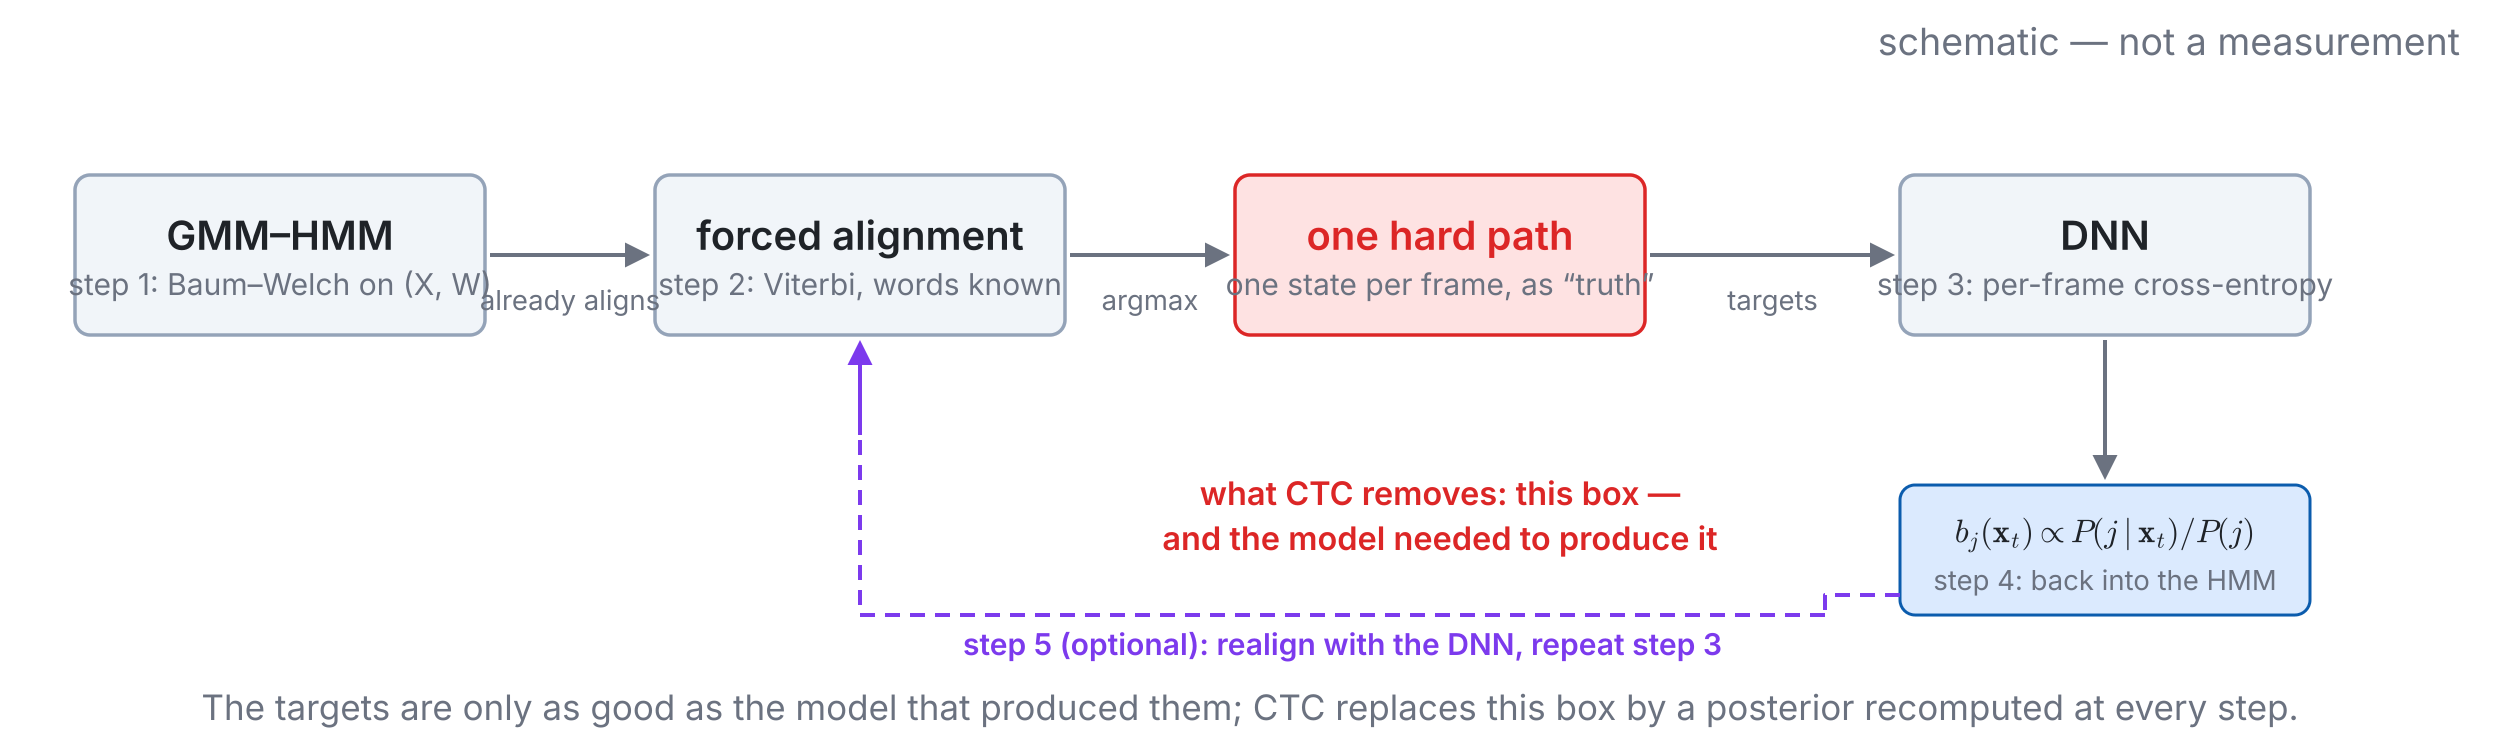
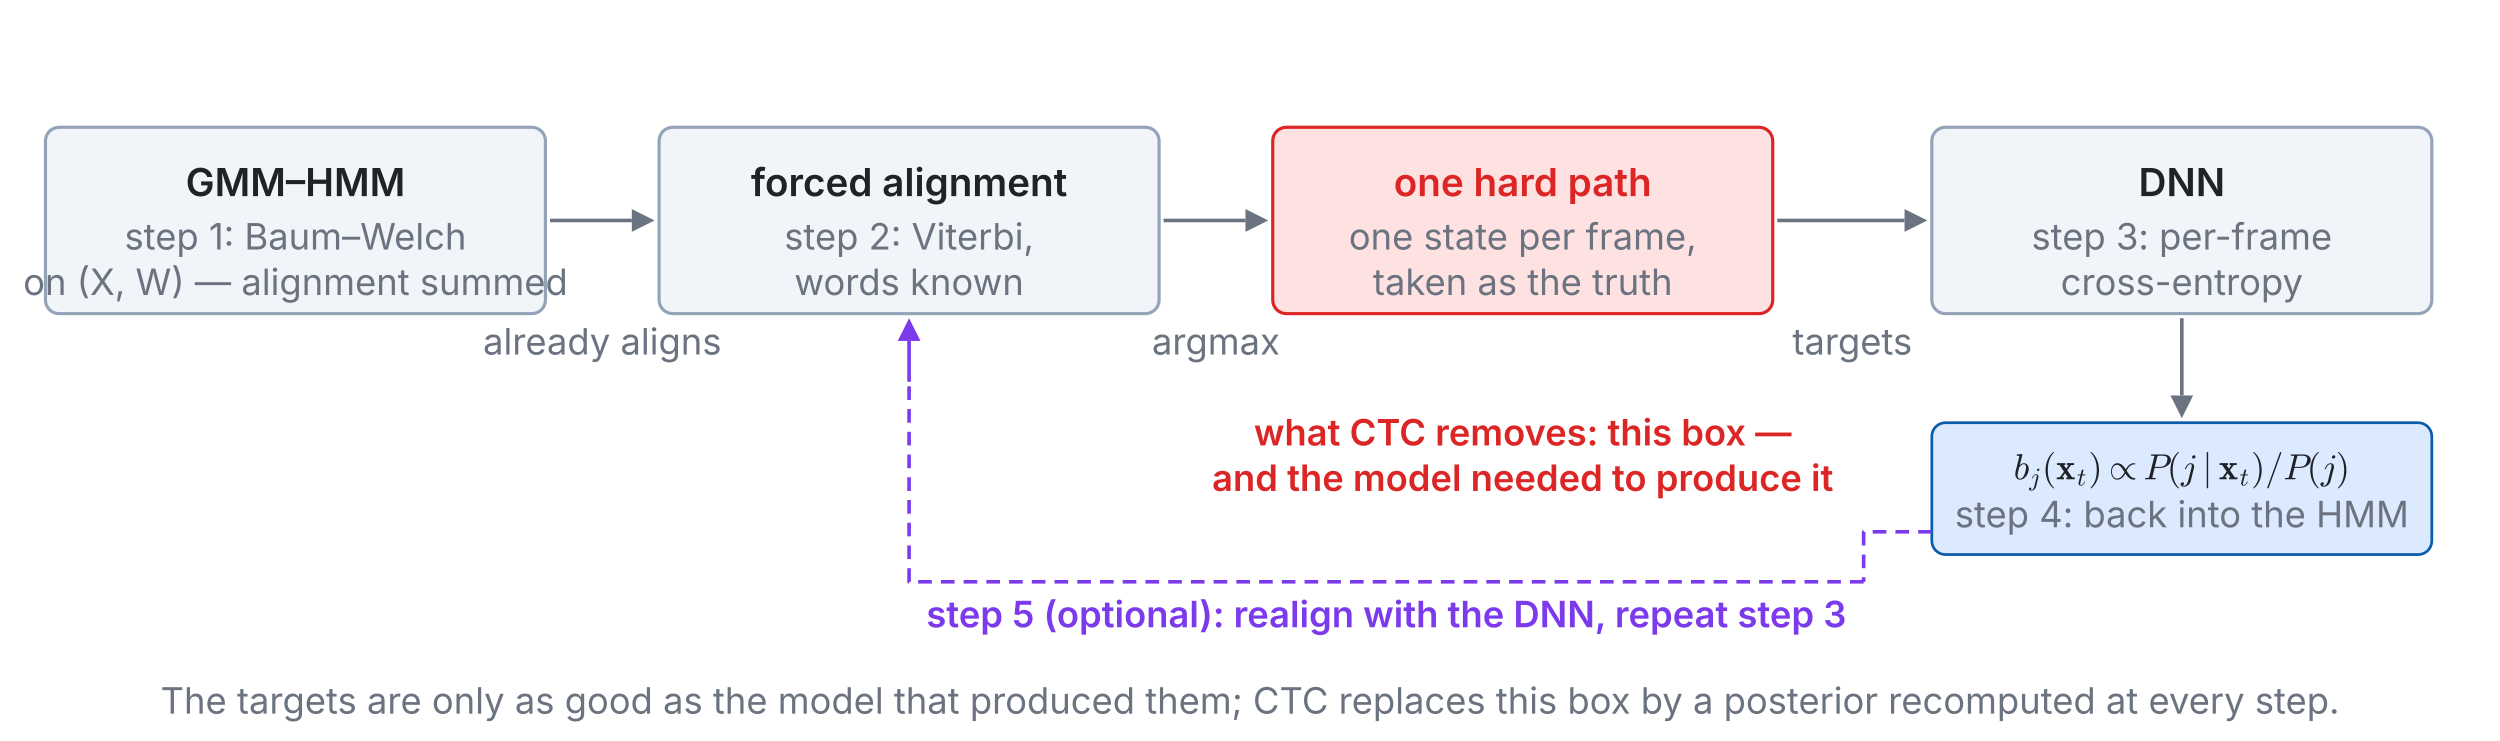
- <svg xmlns="http://www.w3.org/2000/svg" xmlns:xlink="http://www.w3.org/1999/xlink" viewBox="0 0 1000 300" width="100%" role="img" font-family="system-ui,-apple-system,Segoe UI,sans-serif">
-   <text x="984.0" y="22.0" font-size="15" font-weight="400" fill="#6b7280" text-anchor="end" dominant-baseline="auto">schematic — not a measurement</text>
+ <svg xmlns="http://www.w3.org/2000/svg" xmlns:xlink="http://www.w3.org/1999/xlink" viewBox="0 0 1100 326" width="100%" role="img" font-family="system-ui,-apple-system,Segoe UI,sans-serif">
  <g class="fragment" data-fragment-index="0">
-     <rect x="30.0" y="70.0" width="164.0" height="64.0" rx="6" fill="#f1f5f9" stroke="#94a3b8" stroke-width="1.4" />
-     <text x="112.0" y="94.0" font-size="16" font-weight="600" fill="#1f2328" text-anchor="middle" dominant-baseline="middle">GMM–HMM</text>
-     <text x="112.0" y="118.0" font-size="12" font-weight="400" fill="#6b7280" text-anchor="middle" dominant-baseline="auto">step 1: Baum–Welch on (X, W)</text>
-     <rect x="262.0" y="70.0" width="164.0" height="64.0" rx="6" fill="#f1f5f9" stroke="#94a3b8" stroke-width="1.4" />
-     <text x="344.0" y="94.0" font-size="16" font-weight="600" fill="#1f2328" text-anchor="middle" dominant-baseline="middle">forced alignment</text>
-     <text x="344.0" y="118.0" font-size="12" font-weight="400" fill="#6b7280" text-anchor="middle" dominant-baseline="auto">step 2: Viterbi, words known</text>
-     <line x1="196.0" y1="102.0" x2="250.0" y2="102.0" stroke="#6b7280" stroke-width="1.6" />
-     <polygon points="260.0,102.0 250.0,107.0 250.0,97.0" fill="#6b7280" />
-     <text x="228.0" y="124.0" font-size="11" font-weight="400" fill="#6b7280" text-anchor="middle" dominant-baseline="auto">already aligns</text>
+     <rect x="20.0" y="56.0" width="220.0" height="82.0" rx="6" fill="#f1f5f9" stroke="#94a3b8" stroke-width="1.4" />
+     <text x="130.0" y="80.0" font-size="17" font-weight="600" fill="#1f2328" text-anchor="middle" dominant-baseline="middle">GMM–HMM</text>
+     <text x="130.0" y="104.0" font-size="16" font-weight="400" fill="#6b7280" text-anchor="middle" dominant-baseline="middle">step 1: Baum–Welch</text>
+     <text x="130.0" y="124.0" font-size="16" font-weight="400" fill="#6b7280" text-anchor="middle" dominant-baseline="middle">on (X, W) — alignment summed</text>
+     <rect x="290.0" y="56.0" width="220.0" height="82.0" rx="6" fill="#f1f5f9" stroke="#94a3b8" stroke-width="1.4" />
+     <text x="400.0" y="80.0" font-size="17" font-weight="600" fill="#1f2328" text-anchor="middle" dominant-baseline="middle">forced alignment</text>
+     <text x="400.0" y="104.0" font-size="16" font-weight="400" fill="#6b7280" text-anchor="middle" dominant-baseline="middle">step 2: Viterbi,</text>
+     <text x="400.0" y="124.0" font-size="16" font-weight="400" fill="#6b7280" text-anchor="middle" dominant-baseline="middle">words known</text>
+     <line x1="242.0" y1="97.0" x2="278.0" y2="97.0" stroke="#6b7280" stroke-width="1.6" />
+     <polygon points="288.0,97.0 278.0,102.0 278.0,92.0" fill="#6b7280" />
+     <text x="265.0" y="156.0" font-size="16" font-weight="400" fill="#6b7280" text-anchor="middle" dominant-baseline="auto">already aligns</text>
  </g>
  <g class="fragment" data-fragment-index="1">
-     <rect x="494.0" y="70.0" width="164.0" height="64.0" rx="6" fill="#fee2e2" stroke="#dc2626" stroke-width="1.4" />
-     <text x="576.0" y="94.0" font-size="16" font-weight="600" fill="#dc2626" text-anchor="middle" dominant-baseline="middle">one hard path</text>
-     <text x="576.0" y="118.0" font-size="12" font-weight="400" fill="#6b7280" text-anchor="middle" dominant-baseline="auto">one state per frame, as “truth”</text>
-     <line x1="428.0" y1="102.0" x2="482.0" y2="102.0" stroke="#6b7280" stroke-width="1.6" />
-     <polygon points="492.0,102.0 482.0,107.0 482.0,97.0" fill="#6b7280" />
-     <text x="460.0" y="124.0" font-size="11" font-weight="400" fill="#6b7280" text-anchor="middle" dominant-baseline="auto">argmax</text>
-     <rect x="760.0" y="70.0" width="164.0" height="64.0" rx="6" fill="#f1f5f9" stroke="#94a3b8" stroke-width="1.4" />
-     <text x="842.0" y="94.0" font-size="16" font-weight="600" fill="#1f2328" text-anchor="middle" dominant-baseline="middle">DNN</text>
-     <text x="842.0" y="118.0" font-size="12" font-weight="400" fill="#6b7280" text-anchor="middle" dominant-baseline="auto">step 3: per-frame cross-entropy</text>
-     <line x1="660.0" y1="102.0" x2="748.0" y2="102.0" stroke="#6b7280" stroke-width="1.6" />
-     <polygon points="758.0,102.0 748.0,107.0 748.0,97.0" fill="#6b7280" />
-     <text x="709.0" y="124.0" font-size="11" font-weight="400" fill="#6b7280" text-anchor="middle" dominant-baseline="auto">targets</text>
-     <rect x="760.0" y="194.0" width="164.0" height="52.0" rx="6" fill="#dbeafe" stroke="#0b5cad" stroke-width="1.2" />
-     <svg x="781.875" y="207.09" width="120.25" height="13.91" viewBox="0 0 120.25 13.91">
+     <rect x="560.0" y="56.0" width="220.0" height="82.0" rx="6" fill="#fee2e2" stroke="#dc2626" stroke-width="1.4" />
+     <text x="670.0" y="80.0" font-size="17" font-weight="600" fill="#dc2626" text-anchor="middle" dominant-baseline="middle">one hard path</text>
+     <text x="670.0" y="104.0" font-size="16" font-weight="400" fill="#6b7280" text-anchor="middle" dominant-baseline="middle">one state per frame,</text>
+     <text x="670.0" y="124.0" font-size="16" font-weight="400" fill="#6b7280" text-anchor="middle" dominant-baseline="middle">taken as the truth</text>
+     <line x1="512.0" y1="97.0" x2="548.0" y2="97.0" stroke="#6b7280" stroke-width="1.6" />
+     <polygon points="558.0,97.0 548.0,102.0 548.0,92.0" fill="#6b7280" />
+     <text x="535.0" y="156.0" font-size="16" font-weight="400" fill="#6b7280" text-anchor="middle" dominant-baseline="auto">argmax</text>
+     <rect x="850.0" y="56.0" width="220.0" height="82.0" rx="6" fill="#f1f5f9" stroke="#94a3b8" stroke-width="1.4" />
+     <text x="960.0" y="80.0" font-size="17" font-weight="600" fill="#1f2328" text-anchor="middle" dominant-baseline="middle">DNN</text>
+     <text x="960.0" y="104.0" font-size="16" font-weight="400" fill="#6b7280" text-anchor="middle" dominant-baseline="middle">step 3: per-frame</text>
+     <text x="960.0" y="124.0" font-size="16" font-weight="400" fill="#6b7280" text-anchor="middle" dominant-baseline="middle">cross-entropy</text>
+     <line x1="782.0" y1="97.0" x2="838.0" y2="97.0" stroke="#6b7280" stroke-width="1.6" />
+     <polygon points="848.0,97.0 838.0,102.0 838.0,92.0" fill="#6b7280" />
+     <text x="815.0" y="156.0" font-size="16" font-weight="400" fill="#6b7280" text-anchor="middle" dominant-baseline="auto">targets</text>
+     <rect x="850.0" y="186.0" width="220.0" height="58.0" rx="6" fill="#dbeafe" stroke="#0b5cad" stroke-width="1.2" />
+     <svg x="886" y="198.88" width="148" height="17.12" viewBox="0 0 148 17.12">
      <defs>
        <style type="text/css">*{stroke-linejoin: round; stroke-linecap: butt}</style>
      </defs>
-       <g id="w3t152-figure_1">
-         <g id="w3t152-patch_1">
-           <path d="M 0 13.91  L 120.25 13.91  L 120.25 0  L 0 0  L 0 13.91  z " style="fill: none" />
+       <g id="w3t153-figure_1">
+         <g id="w3t153-patch_1">
+           <path d="M 0 17.12  L 148 17.12  L 148 0  L 0 0  L 0 17.12  z " style="fill: none" />
        </g>
-         <g id="w3t152-text_1">
-           <g style="fill: #1f2328" transform="translate(0 9.75) scale(0.13 -0.13)">
+         <g id="w3t153-text_1">
+           <g style="fill: #1f2328" transform="translate(0 12) scale(0.16 -0.16)">
            <defs>
-               <path id="w3t152-Cmmi10-62" d="M 1106 -72  Q 719 -72 503 231  Q 288 534 288 941  Q 288 1000 317 1173  Q 347 1347 347 1388  L 966 3872  Q 991 3981 997 4044  Q 997 4147 581 4147  Q 519 4147 519 4231  Q 522 4247 533 4287  Q 544 4328 561 4350  Q 578 4372 609 4372  L 1472 4441  Q 1550 4441 1550 4359  L 1075 2472  Q 1438 2828 1806 2828  Q 2078 2828 2273 2684  Q 2469 2541 2566 2306  Q 2663 2072 2663 1806  Q 2663 1497 2542 1167  Q 2422 838 2209 555  Q 1997 272 1712 100  Q 1428 -72 1106 -72  z M 1119 97  Q 1338 97 1528 280  Q 1719 463 1838 691  Q 1966 947 2077 1386  Q 2188 1825 2188 2088  Q 2188 2316 2092 2489  Q 1997 2663 1791 2663  Q 1559 2663 1348 2492  Q 1138 2322 978 2088  L 800 1363  Q 697 959 691 716  Q 691 475 795 286  Q 900 97 1119 97  z " transform="scale(0.015625)" />
-               <path id="w3t152-Cmmi10-6a" d="M -84 -909  Q -84 -753 23 -639  Q 131 -525 288 -525  Q 391 -525 461 -589  Q 531 -653 531 -756  Q 531 -878 454 -976  Q 378 -1075 263 -1106  Q 375 -1147 488 -1147  Q 759 -1147 959 -895  Q 1159 -644 1241 -331  L 1844 2075  Q 1888 2259 1888 2388  Q 1888 2663 1697 2663  Q 1416 2663 1205 2408  Q 994 2153 863 1819  Q 850 1778 813 1778  L 738 1778  Q 684 1778 684 1838  L 684 1856  Q 828 2241 1093 2534  Q 1359 2828 1709 2828  Q 1975 2828 2145 2662  Q 2316 2497 2316 2241  Q 2316 2150 2297 2059  L 1691 -372  Q 1625 -631 1440 -847  Q 1256 -1063 1000 -1188  Q 744 -1313 475 -1313  Q 259 -1313 87 -1209  Q -84 -1106 -84 -909  z M 1941 3878  Q 1941 4019 2050 4125  Q 2159 4231 2297 4231  Q 2406 4231 2476 4164  Q 2547 4097 2547 3994  Q 2547 3850 2433 3742  Q 2319 3634 2181 3634  Q 2078 3634 2009 3706  Q 1941 3778 1941 3878  z " transform="scale(0.015625)" />
-               <path id="w3t152-Cmr10-28" d="M 1984 -1588  Q 1628 -1306 1370 -942  Q 1113 -578 948 -165  Q 784 247 703 697  Q 622 1147 622 1600  Q 622 2059 703 2509  Q 784 2959 951 3375  Q 1119 3791 1378 4153  Q 1638 4516 1984 4788  Q 1984 4800 2016 4800  L 2075 4800  Q 2094 4800 2109 4783  Q 2125 4766 2125 4744  Q 2125 4716 2113 4703  Q 1800 4397 1592 4047  Q 1384 3697 1257 3301  Q 1131 2906 1075 2482  Q 1019 2059 1019 1600  Q 1019 -434 2106 -1491  Q 2125 -1509 2125 -1544  Q 2125 -1559 2108 -1579  Q 2091 -1600 2075 -1600  L 2016 -1600  Q 1984 -1600 1984 -1588  z " transform="scale(0.015625)" />
-               <path id="w3t152-Cmb10-78" d="M 109 0  L 109 325  Q 628 325 678 384  L 1381 1350  L 588 2516  L 141 2516  L 141 2841  L 1606 2841  L 1606 2516  L 1331 2516  L 1766 1881  L 2181 2463  Q 2181 2491 2072 2503  Q 1963 2516 1888 2516  L 1888 2841  L 3156 2841  L 3156 2516  Q 2638 2516 2584 2456  L 1959 1594  L 2816 325  L 3272 325  L 3272 0  L 1797 0  L 1797 325  L 2075 325  L 1575 1063  L 1081 378  Q 1081 356 1193 340  Q 1306 325 1381 325  L 1381 0  L 109 0  z " transform="scale(0.015625)" />
-               <path id="w3t152-Cmmi10-74" d="M 397 519  Q 397 613 416 697  L 878 2534  L 206 2534  Q 141 2534 141 2619  Q 166 2759 225 2759  L 934 2759  L 1191 3803  Q 1216 3888 1291 3947  Q 1366 4006 1459 4006  Q 1541 4006 1595 3957  Q 1650 3909 1650 3828  Q 1650 3809 1648 3798  Q 1647 3788 1644 3775  L 1388 2759  L 2047 2759  Q 2113 2759 2113 2675  Q 2109 2659 2100 2621  Q 2091 2584 2075 2559  Q 2059 2534 2028 2534  L 1331 2534  L 872 684  Q 825 503 825 372  Q 825 97 1013 97  Q 1294 97 1511 361  Q 1728 625 1844 941  Q 1869 978 1894 978  L 1972 978  Q 1997 978 2012 961  Q 2028 944 2028 922  Q 2028 909 2022 903  Q 1881 516 1612 222  Q 1344 -72 997 -72  Q 744 -72 570 93  Q 397 259 397 519  z " transform="scale(0.015625)" />
-               <path id="w3t152-Cmr10-29" d="M 416 -1600  Q 359 -1600 359 -1544  Q 359 -1516 372 -1503  Q 1466 -434 1466 1600  Q 1466 3634 384 4691  Q 359 4706 359 4744  Q 359 4766 376 4783  Q 394 4800 416 4800  L 475 4800  Q 494 4800 506 4788  Q 966 4425 1272 3906  Q 1578 3388 1720 2800  Q 1863 2213 1863 1600  Q 1863 1147 1786 708  Q 1709 269 1542 -157  Q 1375 -584 1119 -945  Q 863 -1306 506 -1588  Q 494 -1600 475 -1600  L 416 -1600  z " transform="scale(0.015625)" />
-               <path id="w3t152-Cmsy10-2f" d="M 1466 -72  Q 947 -72 653 379  Q 359 831 359 1381  Q 359 1725 487 2059  Q 616 2394 872 2611  Q 1128 2828 1484 2828  Q 1891 2828 2234 2587  Q 2578 2347 2822 1966  L 2963 1753  Q 3200 2222 3562 2525  Q 3925 2828 4397 2828  Q 4519 2828 4616 2803  L 4622 2606  Q 4534 2625 4453 2625  Q 4144 2625 3889 2465  Q 3634 2306 3440 2051  Q 3247 1797 3122 1503  L 3419 1050  Q 3563 822 3709 644  Q 3856 466 4048 342  Q 4241 219 4469 219  Q 4516 219 4622 231  L 4622 -38  Q 4469 -72 4378 -72  Q 3978 -72 3628 173  Q 3278 419 3041 794  L 2900 1006  Q 2747 706 2539 464  Q 2331 222 2057 75  Q 1784 -72 1466 -72  z M 1409 134  Q 1859 134 2196 457  Q 2534 781 2741 1253  L 2444 1709  Q 2219 2075 1967 2308  Q 1716 2541 1394 2541  Q 1113 2541 917 2364  Q 722 2188 623 1917  Q 525 1647 525 1375  Q 525 1097 620 808  Q 716 519 916 326  Q 1116 134 1409 134  z " transform="scale(0.015625)" />
-               <path id="w3t152-Cmmi10-50" d="M 313 0  Q 250 0 250 84  Q 253 100 262 139  Q 272 178 289 201  Q 306 225 331 225  Q 722 225 878 269  Q 959 297 997 441  L 1875 3956  Q 1888 4019 1888 4044  Q 1888 4113 1813 4122  Q 1691 4147 1350 4147  Q 1288 4147 1288 4231  Q 1291 4247 1300 4286  Q 1309 4325 1326 4348  Q 1344 4372 1369 4372  L 3578 4372  Q 3881 4372 4165 4264  Q 4450 4156 4631 3934  Q 4813 3713 4813 3397  Q 4813 2991 4527 2672  Q 4241 2353 3814 2175  Q 3388 1997 2988 1997  L 1947 1997  L 1556 416  Q 1544 353 1544 325  Q 1544 300 1551 283  Q 1559 266 1573 261  Q 1588 256 1619 250  Q 1741 225 2081 225  Q 2144 225 2144 141  Q 2122 50 2109 25  Q 2097 0 2034 0  L 313 0  z M 1978 2188  L 2875 2188  Q 3497 2188 3822 2522  Q 3988 2688 4092 3000  Q 4197 3313 4197 3566  Q 4197 3881 3956 4014  Q 3716 4147 3359 4147  L 2747 4147  Q 2572 4147 2515 4117  Q 2459 4088 2413 3928  L 1978 2188  z " transform="scale(0.015625)" />
-               <path id="w3t152-Cmsy10-6a" d="M 763 -1484  L 763 4684  Q 763 4734 800 4767  Q 838 4800 891 4800  Q 938 4800 978 4767  Q 1019 4734 1019 4684  L 1019 -1484  Q 1019 -1534 978 -1567  Q 938 -1600 891 -1600  Q 838 -1600 800 -1567  Q 763 -1534 763 -1484  z " transform="scale(0.015625)" />
-               <path id="w3t152-Cmmi10-3d" d="M 359 -1472  Q 359 -1453 366 -1447  L 2591 4722  Q 2603 4759 2634 4779  Q 2666 4800 2706 4800  Q 2763 4800 2798 4765  Q 2834 4731 2834 4672  L 2834 4647  L 609 -1522  Q 572 -1600 488 -1600  Q 434 -1600 396 -1562  Q 359 -1525 359 -1472  z " transform="scale(0.015625)" />
+               <path id="w3t153-Cmmi10-62" d="M 1106 -72  Q 719 -72 503 231  Q 288 534 288 941  Q 288 1000 317 1173  Q 347 1347 347 1388  L 966 3872  Q 991 3981 997 4044  Q 997 4147 581 4147  Q 519 4147 519 4231  Q 522 4247 533 4287  Q 544 4328 561 4350  Q 578 4372 609 4372  L 1472 4441  Q 1550 4441 1550 4359  L 1075 2472  Q 1438 2828 1806 2828  Q 2078 2828 2273 2684  Q 2469 2541 2566 2306  Q 2663 2072 2663 1806  Q 2663 1497 2542 1167  Q 2422 838 2209 555  Q 1997 272 1712 100  Q 1428 -72 1106 -72  z M 1119 97  Q 1338 97 1528 280  Q 1719 463 1838 691  Q 1966 947 2077 1386  Q 2188 1825 2188 2088  Q 2188 2316 2092 2489  Q 1997 2663 1791 2663  Q 1559 2663 1348 2492  Q 1138 2322 978 2088  L 800 1363  Q 697 959 691 716  Q 691 475 795 286  Q 900 97 1119 97  z " transform="scale(0.015625)" />
+               <path id="w3t153-Cmmi10-6a" d="M -84 -909  Q -84 -753 23 -639  Q 131 -525 288 -525  Q 391 -525 461 -589  Q 531 -653 531 -756  Q 531 -878 454 -976  Q 378 -1075 263 -1106  Q 375 -1147 488 -1147  Q 759 -1147 959 -895  Q 1159 -644 1241 -331  L 1844 2075  Q 1888 2259 1888 2388  Q 1888 2663 1697 2663  Q 1416 2663 1205 2408  Q 994 2153 863 1819  Q 850 1778 813 1778  L 738 1778  Q 684 1778 684 1838  L 684 1856  Q 828 2241 1093 2534  Q 1359 2828 1709 2828  Q 1975 2828 2145 2662  Q 2316 2497 2316 2241  Q 2316 2150 2297 2059  L 1691 -372  Q 1625 -631 1440 -847  Q 1256 -1063 1000 -1188  Q 744 -1313 475 -1313  Q 259 -1313 87 -1209  Q -84 -1106 -84 -909  z M 1941 3878  Q 1941 4019 2050 4125  Q 2159 4231 2297 4231  Q 2406 4231 2476 4164  Q 2547 4097 2547 3994  Q 2547 3850 2433 3742  Q 2319 3634 2181 3634  Q 2078 3634 2009 3706  Q 1941 3778 1941 3878  z " transform="scale(0.015625)" />
+               <path id="w3t153-Cmr10-28" d="M 1984 -1588  Q 1628 -1306 1370 -942  Q 1113 -578 948 -165  Q 784 247 703 697  Q 622 1147 622 1600  Q 622 2059 703 2509  Q 784 2959 951 3375  Q 1119 3791 1378 4153  Q 1638 4516 1984 4788  Q 1984 4800 2016 4800  L 2075 4800  Q 2094 4800 2109 4783  Q 2125 4766 2125 4744  Q 2125 4716 2113 4703  Q 1800 4397 1592 4047  Q 1384 3697 1257 3301  Q 1131 2906 1075 2482  Q 1019 2059 1019 1600  Q 1019 -434 2106 -1491  Q 2125 -1509 2125 -1544  Q 2125 -1559 2108 -1579  Q 2091 -1600 2075 -1600  L 2016 -1600  Q 1984 -1600 1984 -1588  z " transform="scale(0.015625)" />
+               <path id="w3t153-Cmb10-78" d="M 109 0  L 109 325  Q 628 325 678 384  L 1381 1350  L 588 2516  L 141 2516  L 141 2841  L 1606 2841  L 1606 2516  L 1331 2516  L 1766 1881  L 2181 2463  Q 2181 2491 2072 2503  Q 1963 2516 1888 2516  L 1888 2841  L 3156 2841  L 3156 2516  Q 2638 2516 2584 2456  L 1959 1594  L 2816 325  L 3272 325  L 3272 0  L 1797 0  L 1797 325  L 2075 325  L 1575 1063  L 1081 378  Q 1081 356 1193 340  Q 1306 325 1381 325  L 1381 0  L 109 0  z " transform="scale(0.015625)" />
+               <path id="w3t153-Cmmi10-74" d="M 397 519  Q 397 613 416 697  L 878 2534  L 206 2534  Q 141 2534 141 2619  Q 166 2759 225 2759  L 934 2759  L 1191 3803  Q 1216 3888 1291 3947  Q 1366 4006 1459 4006  Q 1541 4006 1595 3957  Q 1650 3909 1650 3828  Q 1650 3809 1648 3798  Q 1647 3788 1644 3775  L 1388 2759  L 2047 2759  Q 2113 2759 2113 2675  Q 2109 2659 2100 2621  Q 2091 2584 2075 2559  Q 2059 2534 2028 2534  L 1331 2534  L 872 684  Q 825 503 825 372  Q 825 97 1013 97  Q 1294 97 1511 361  Q 1728 625 1844 941  Q 1869 978 1894 978  L 1972 978  Q 1997 978 2012 961  Q 2028 944 2028 922  Q 2028 909 2022 903  Q 1881 516 1612 222  Q 1344 -72 997 -72  Q 744 -72 570 93  Q 397 259 397 519  z " transform="scale(0.015625)" />
+               <path id="w3t153-Cmr10-29" d="M 416 -1600  Q 359 -1600 359 -1544  Q 359 -1516 372 -1503  Q 1466 -434 1466 1600  Q 1466 3634 384 4691  Q 359 4706 359 4744  Q 359 4766 376 4783  Q 394 4800 416 4800  L 475 4800  Q 494 4800 506 4788  Q 966 4425 1272 3906  Q 1578 3388 1720 2800  Q 1863 2213 1863 1600  Q 1863 1147 1786 708  Q 1709 269 1542 -157  Q 1375 -584 1119 -945  Q 863 -1306 506 -1588  Q 494 -1600 475 -1600  L 416 -1600  z " transform="scale(0.015625)" />
+               <path id="w3t153-Cmsy10-2f" d="M 1466 -72  Q 947 -72 653 379  Q 359 831 359 1381  Q 359 1725 487 2059  Q 616 2394 872 2611  Q 1128 2828 1484 2828  Q 1891 2828 2234 2587  Q 2578 2347 2822 1966  L 2963 1753  Q 3200 2222 3562 2525  Q 3925 2828 4397 2828  Q 4519 2828 4616 2803  L 4622 2606  Q 4534 2625 4453 2625  Q 4144 2625 3889 2465  Q 3634 2306 3440 2051  Q 3247 1797 3122 1503  L 3419 1050  Q 3563 822 3709 644  Q 3856 466 4048 342  Q 4241 219 4469 219  Q 4516 219 4622 231  L 4622 -38  Q 4469 -72 4378 -72  Q 3978 -72 3628 173  Q 3278 419 3041 794  L 2900 1006  Q 2747 706 2539 464  Q 2331 222 2057 75  Q 1784 -72 1466 -72  z M 1409 134  Q 1859 134 2196 457  Q 2534 781 2741 1253  L 2444 1709  Q 2219 2075 1967 2308  Q 1716 2541 1394 2541  Q 1113 2541 917 2364  Q 722 2188 623 1917  Q 525 1647 525 1375  Q 525 1097 620 808  Q 716 519 916 326  Q 1116 134 1409 134  z " transform="scale(0.015625)" />
+               <path id="w3t153-Cmmi10-50" d="M 313 0  Q 250 0 250 84  Q 253 100 262 139  Q 272 178 289 201  Q 306 225 331 225  Q 722 225 878 269  Q 959 297 997 441  L 1875 3956  Q 1888 4019 1888 4044  Q 1888 4113 1813 4122  Q 1691 4147 1350 4147  Q 1288 4147 1288 4231  Q 1291 4247 1300 4286  Q 1309 4325 1326 4348  Q 1344 4372 1369 4372  L 3578 4372  Q 3881 4372 4165 4264  Q 4450 4156 4631 3934  Q 4813 3713 4813 3397  Q 4813 2991 4527 2672  Q 4241 2353 3814 2175  Q 3388 1997 2988 1997  L 1947 1997  L 1556 416  Q 1544 353 1544 325  Q 1544 300 1551 283  Q 1559 266 1573 261  Q 1588 256 1619 250  Q 1741 225 2081 225  Q 2144 225 2144 141  Q 2122 50 2109 25  Q 2097 0 2034 0  L 313 0  z M 1978 2188  L 2875 2188  Q 3497 2188 3822 2522  Q 3988 2688 4092 3000  Q 4197 3313 4197 3566  Q 4197 3881 3956 4014  Q 3716 4147 3359 4147  L 2747 4147  Q 2572 4147 2515 4117  Q 2459 4088 2413 3928  L 1978 2188  z " transform="scale(0.015625)" />
+               <path id="w3t153-Cmsy10-6a" d="M 763 -1484  L 763 4684  Q 763 4734 800 4767  Q 838 4800 891 4800  Q 938 4800 978 4767  Q 1019 4734 1019 4684  L 1019 -1484  Q 1019 -1534 978 -1567  Q 938 -1600 891 -1600  Q 838 -1600 800 -1567  Q 763 -1534 763 -1484  z " transform="scale(0.015625)" />
+               <path id="w3t153-Cmmi10-3d" d="M 359 -1472  Q 359 -1453 366 -1447  L 2591 4722  Q 2603 4759 2634 4779  Q 2666 4800 2706 4800  Q 2763 4800 2798 4765  Q 2834 4731 2834 4672  L 2834 4647  L 609 -1522  Q 572 -1600 488 -1600  Q 434 -1600 396 -1562  Q 359 -1525 359 -1472  z " transform="scale(0.015625)" />
            </defs>
-             <use xlink:href="#w3t152-Cmmi10-62" />
-             <use xlink:href="#w3t152-Cmmi10-6a" transform="translate(42.91992 -17.00625) scale(0.7)" />
-             <use xlink:href="#w3t152-Cmr10-28" transform="translate(78.07656 0)" />
-             <use xlink:href="#w3t152-Cmb10-78" transform="translate(116.8949 0)" />
-             <use xlink:href="#w3t152-Cmmi10-74" transform="translate(174.0446 -17.00625) scale(0.7)" />
-             <use xlink:href="#w3t152-Cmr10-29" transform="translate(205.6807 0)" />
-             <use xlink:href="#w3t152-Cmsy10-2f" transform="translate(262.0577 0)" />
-             <use xlink:href="#w3t152-Cmmi10-50" transform="translate(357.3018 0)" />
-             <use xlink:href="#w3t152-Cmr10-28" transform="translate(421.5108 0)" />
-             <use xlink:href="#w3t152-Cmmi10-6a" transform="translate(460.3292 0)" />
-             <use xlink:href="#w3t152-Cmsy10-6a" transform="translate(519.0011 0)" />
-             <use xlink:href="#w3t152-Cmb10-78" transform="translate(564.2452 0)" />
-             <use xlink:href="#w3t152-Cmmi10-74" transform="translate(621.3949 -17.00625) scale(0.7)" />
-             <use xlink:href="#w3t152-Cmr10-29" transform="translate(653.031 0)" />
-             <use xlink:href="#w3t152-Cmmi10-3d" transform="translate(691.8494 0)" />
-             <use xlink:href="#w3t152-Cmmi10-50" transform="translate(741.8494 0)" />
-             <use xlink:href="#w3t152-Cmr10-28" transform="translate(806.0584 0)" />
-             <use xlink:href="#w3t152-Cmmi10-6a" transform="translate(844.8767 0)" />
-             <use xlink:href="#w3t152-Cmr10-29" transform="translate(885.99 0)" />
+             <use xlink:href="#w3t153-Cmmi10-62" />
+             <use xlink:href="#w3t153-Cmmi10-6a" transform="translate(42.91992 -17.00625) scale(0.7)" />
+             <use xlink:href="#w3t153-Cmr10-28" transform="translate(78.07656 0)" />
+             <use xlink:href="#w3t153-Cmb10-78" transform="translate(116.8949 0)" />
+             <use xlink:href="#w3t153-Cmmi10-74" transform="translate(174.0446 -17.00625) scale(0.7)" />
+             <use xlink:href="#w3t153-Cmr10-29" transform="translate(205.6807 0)" />
+             <use xlink:href="#w3t153-Cmsy10-2f" transform="translate(262.0577 0)" />
+             <use xlink:href="#w3t153-Cmmi10-50" transform="translate(357.3018 0)" />
+             <use xlink:href="#w3t153-Cmr10-28" transform="translate(421.5108 0)" />
+             <use xlink:href="#w3t153-Cmmi10-6a" transform="translate(460.3292 0)" />
+             <use xlink:href="#w3t153-Cmsy10-6a" transform="translate(519.0011 0)" />
+             <use xlink:href="#w3t153-Cmb10-78" transform="translate(564.2452 0)" />
+             <use xlink:href="#w3t153-Cmmi10-74" transform="translate(621.3949 -17.00625) scale(0.7)" />
+             <use xlink:href="#w3t153-Cmr10-29" transform="translate(653.031 0)" />
+             <use xlink:href="#w3t153-Cmmi10-3d" transform="translate(691.8494 0)" />
+             <use xlink:href="#w3t153-Cmmi10-50" transform="translate(741.8494 0)" />
+             <use xlink:href="#w3t153-Cmr10-28" transform="translate(806.0584 0)" />
+             <use xlink:href="#w3t153-Cmmi10-6a" transform="translate(844.8767 0)" />
+             <use xlink:href="#w3t153-Cmr10-29" transform="translate(885.99 0)" />
          </g>
        </g>
      </g>
    </svg>
-     <text x="842.0" y="236.0" font-size="11" font-weight="400" fill="#6b7280" text-anchor="middle" dominant-baseline="auto">step 4: back into the HMM</text>
-     <line x1="842.0" y1="136.0" x2="842.0" y2="182.0" stroke="#6b7280" stroke-width="1.6" />
-     <polygon points="842.0,192.0 837.0,182.0 847.0,182.0" fill="#6b7280" />
+     <text x="960.0" y="232.0" font-size="16" font-weight="400" fill="#6b7280" text-anchor="middle" dominant-baseline="auto">step 4: back into the HMM</text>
+     <line x1="960.0" y1="140.0" x2="960.0" y2="174.0" stroke="#6b7280" stroke-width="1.6" />
+     <polygon points="960.0,184.0 955.0,174.0 965.0,174.0" fill="#6b7280" />
  </g>
  <g class="fragment" data-fragment-index="2">
-     <path d="M 760.0 238.0 L 730.0 238.0 L 730.0 246.0" fill="none" stroke="#7c3aed" stroke-width="1.6" stroke-dasharray="6 4" />
-     <path d="M 730.0 246.0 L 344.0 246.0 L 344.0 174.0" fill="none" stroke="#7c3aed" stroke-width="1.6" stroke-dasharray="6 4" />
-     <line x1="344.0" y1="174.0" x2="344.0" y2="146.0" stroke="#7c3aed" stroke-width="1.6" />
-     <polygon points="344.0,136.0 349.0,146.0 339.0,146.0" fill="#7c3aed" />
-     <text x="537.0" y="262.0" font-size="12" font-weight="600" fill="#7c3aed" text-anchor="middle" dominant-baseline="auto">step 5 (optional): realign with the DNN, repeat step 3</text>
-     <text x="576.0" y="202.0" font-size="13" font-weight="600" fill="#dc2626" text-anchor="middle" dominant-baseline="auto">what CTC removes: this box —</text>
-     <text x="576.0" y="220.0" font-size="13" font-weight="600" fill="#dc2626" text-anchor="middle" dominant-baseline="auto">and the model needed to produce it</text>
+     <path d="M 850.0 234.0 L 820.0 234.0 L 820.0 256.0" fill="none" stroke="#7c3aed" stroke-width="1.6" stroke-dasharray="6 4" />
+     <path d="M 820.0 256.0 L 400.0 256.0 L 400.0 168.0" fill="none" stroke="#7c3aed" stroke-width="1.6" stroke-dasharray="6 4" />
+     <line x1="400.0" y1="168.0" x2="400.0" y2="150.0" stroke="#7c3aed" stroke-width="1.6" />
+     <polygon points="400.0,140.0 405.0,150.0 395.0,150.0" fill="#7c3aed" />
+     <text x="610.0" y="276.0" font-size="16" font-weight="600" fill="#7c3aed" text-anchor="middle" dominant-baseline="auto">step 5 (optional): realign with the DNN, repeat step 3</text>
+     <text x="670.0" y="196.0" font-size="16" font-weight="600" fill="#dc2626" text-anchor="middle" dominant-baseline="auto">what CTC removes: this box —</text>
+     <text x="670.0" y="216.0" font-size="16" font-weight="600" fill="#dc2626" text-anchor="middle" dominant-baseline="auto">and the model needed to produce it</text>
  </g>
-   <text x="500.0" y="288.0" font-size="14" font-weight="400" fill="#6b7280" text-anchor="middle" dominant-baseline="auto">The targets are only as good as the model that produced them; CTC replaces this box by a posterior recomputed at every step.</text>
+   <text x="550.0" y="314.0" font-size="16" font-weight="400" fill="#6b7280" text-anchor="middle" dominant-baseline="auto">The targets are only as good as the model that produced them; CTC replaces this box by a posterior recomputed at every step.</text>
</svg>
